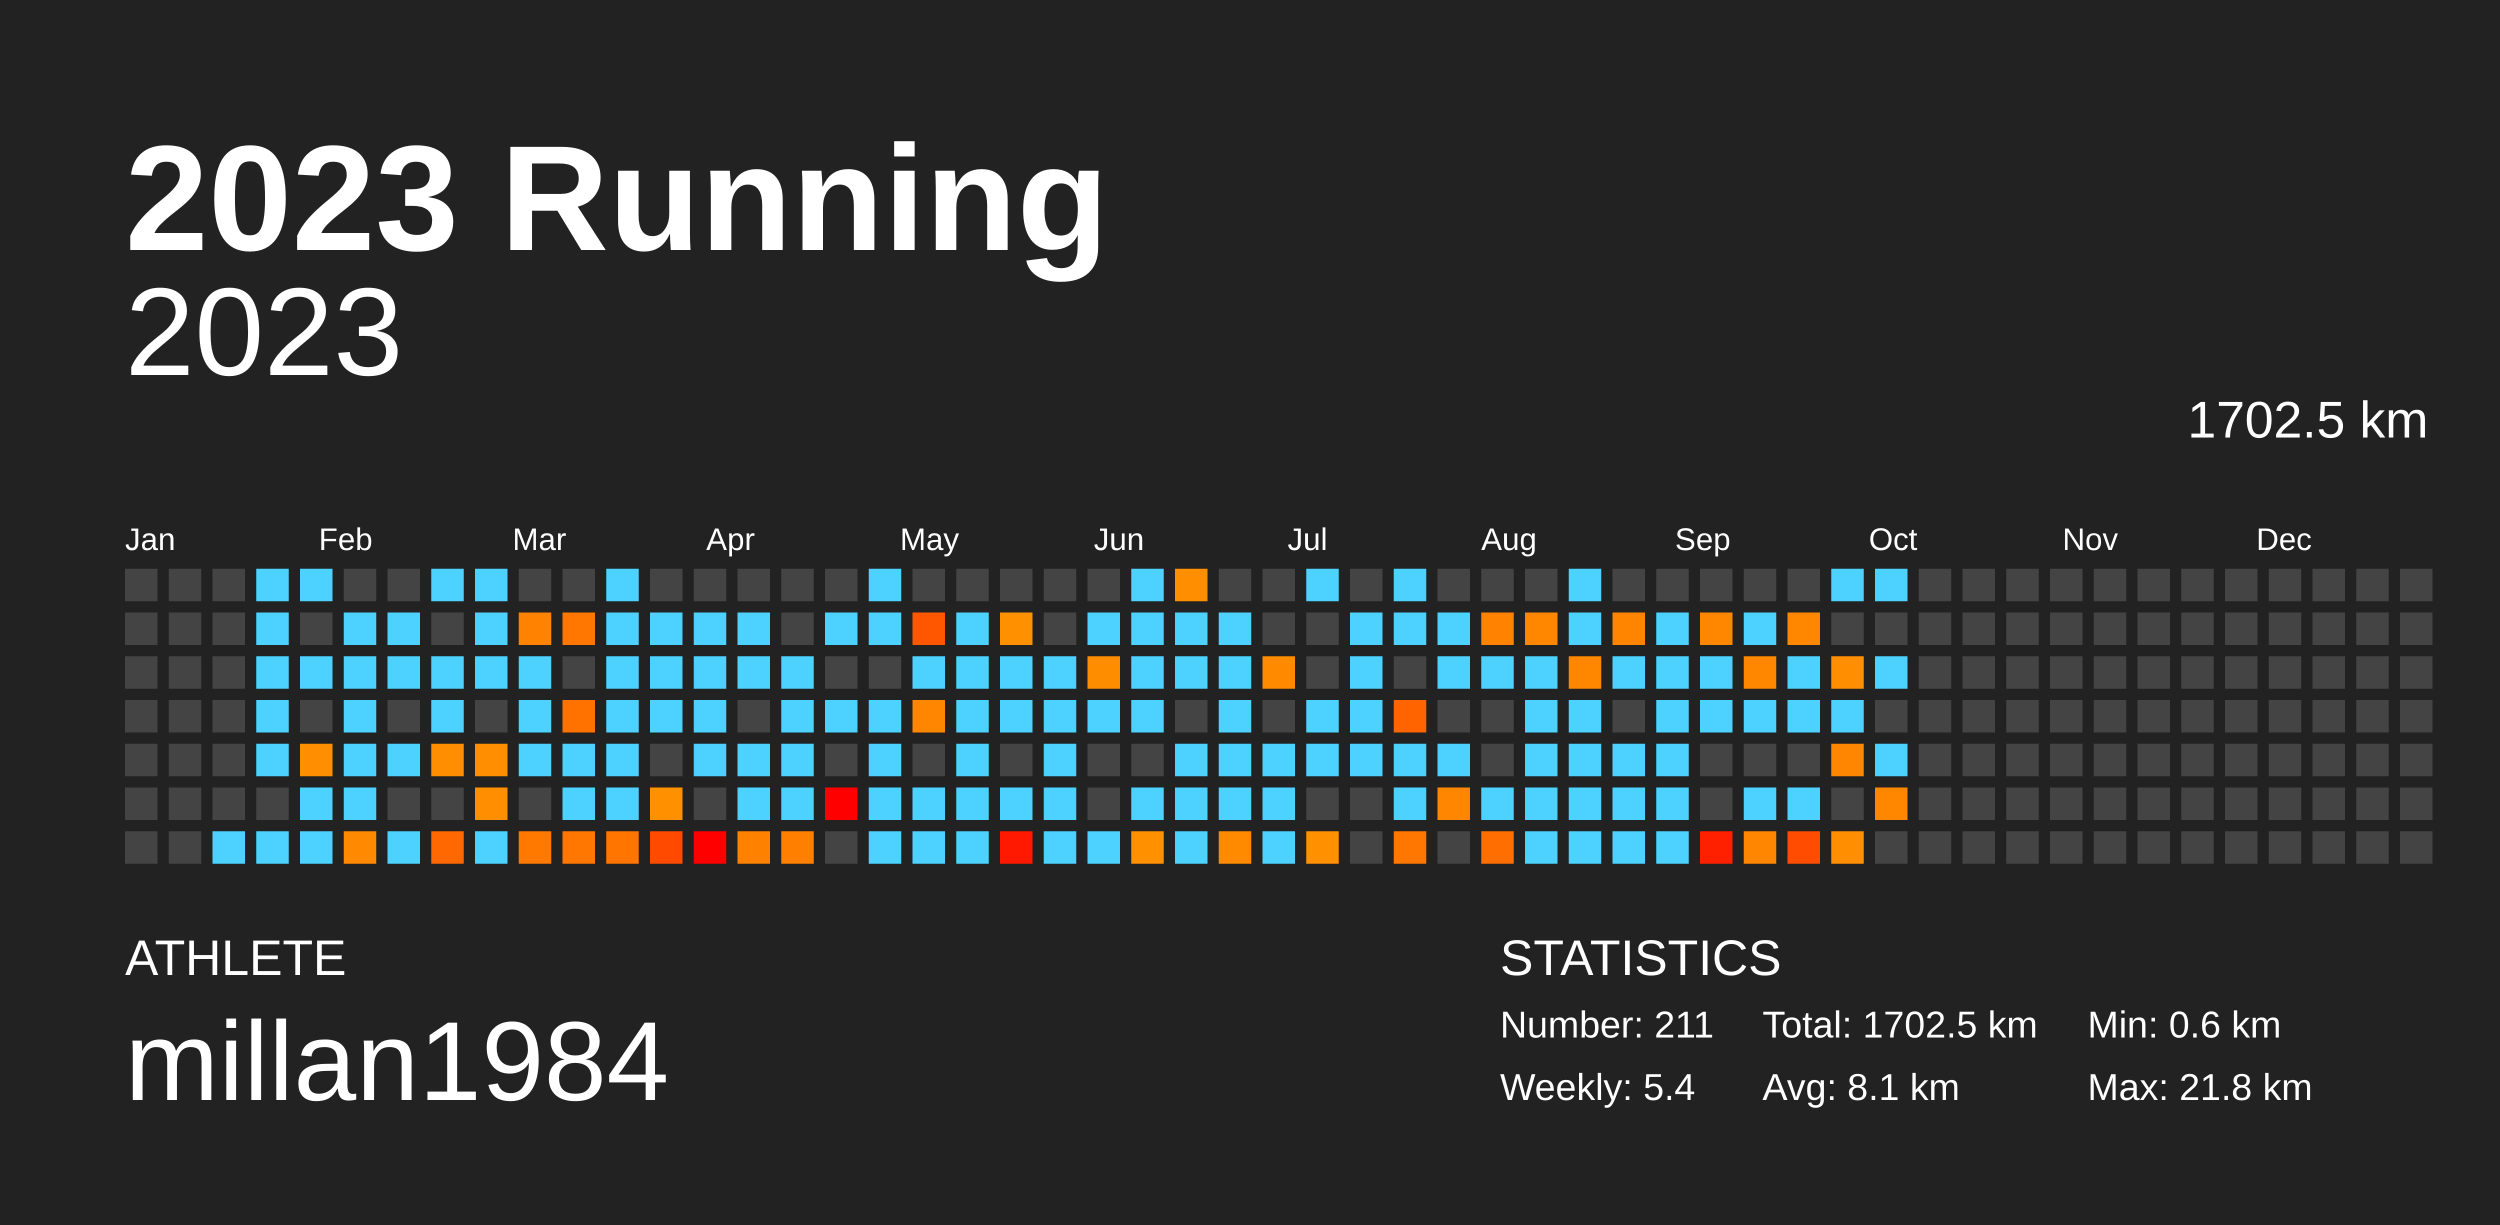
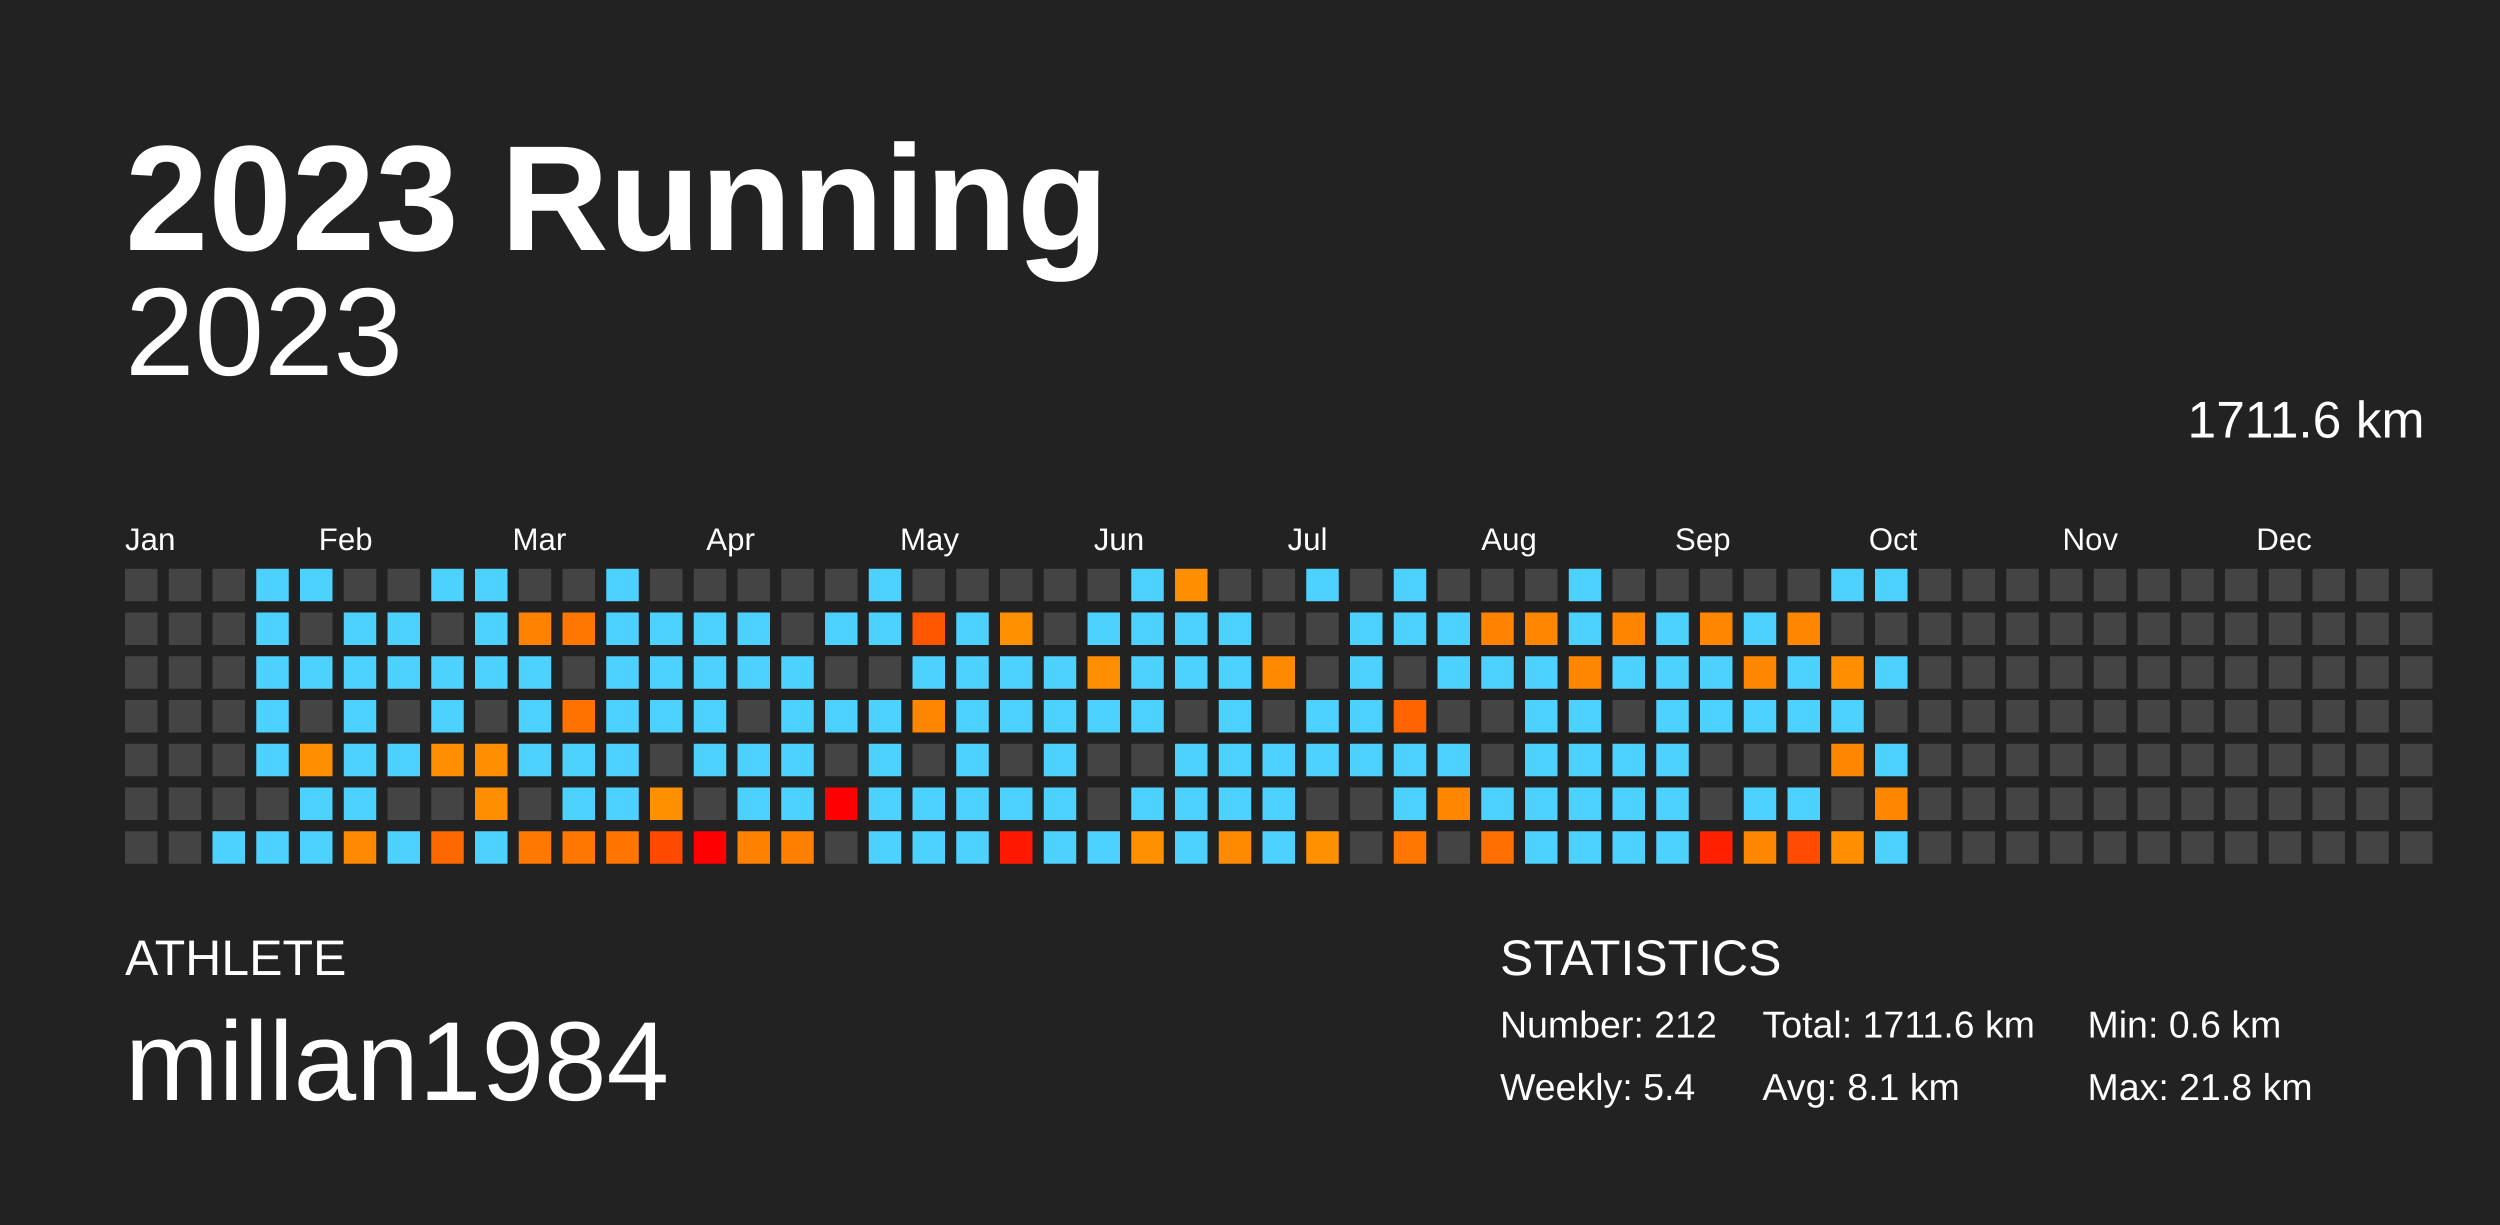
<svg xmlns="http://www.w3.org/2000/svg" baseProfile="full" height="98mm" version="1.1" viewBox="0,0,200,98" width="200mm">
  <defs />
  <rect fill="#222222" height="98" width="200" x="0" y="0" />
  <text fill="#FFFFFF" style="font-size:12px; font-family:Arial; font-weight:bold;" x="10" y="20">2023 Running</text>
  <text fill="#FFFFFF" style="font-size:4px; font-family:Arial" x="10" y="78">ATHLETE</text>
  <text fill="#FFFFFF" style="font-size:9px; font-family:Arial" x="10" y="88">millan1984</text>
  <text fill="#FFFFFF" style="font-size:4px; font-family:Arial" x="120" y="78">STATISTICS</text>
-   <text fill="#FFFFFF" style="font-size:3px; font-family:Arial" x="120" y="83">Number: 211</text>
+   <text fill="#FFFFFF" style="font-size:3px; font-family:Arial" x="120" y="83">Number: 212</text>
  <text fill="#FFFFFF" style="font-size:3px; font-family:Arial" x="120" y="88">Weekly: 5.4</text>
-   <text fill="#FFFFFF" style="font-size:3px; font-family:Arial" x="141" y="83">Total: 1702.5 km</text>
+   <text fill="#FFFFFF" style="font-size:3px; font-family:Arial" x="141" y="83">Total: 1711.6 km</text>
  <text fill="#FFFFFF" style="font-size:3px; font-family:Arial" x="141" y="88">Avg: 8.1 km</text>
  <text fill="#FFFFFF" style="font-size:3px; font-family:Arial" x="167" y="83">Min: 0.6 km</text>
  <text fill="#FFFFFF" style="font-size:3px; font-family:Arial" x="167" y="88">Max: 21.8 km</text>
  <text alignment-baseline="hanging" fill="#FFFFFF" style="font-size:10.0px; font-family:Arial;" x="10" y="30">2023</text>
-   <text alignment-baseline="hanging" fill="#FFFFFF" style="font-size:4.125px; font-family:Arial;" x="175" y="35">1702.5 km</text>
+   <text alignment-baseline="hanging" fill="#FFFFFF" style="font-size:4.125px; font-family:Arial;" x="175" y="35">1711.6 km</text>
  <text fill="#FFFFFF" style="font-size:2.5px; font-family:Arial" x="10.0" y="44">Jan</text>
  <text fill="#FFFFFF" style="font-size:2.5px; font-family:Arial" x="25.5" y="44">Feb</text>
  <text fill="#FFFFFF" style="font-size:2.5px; font-family:Arial" x="41.0" y="44">Mar</text>
  <text fill="#FFFFFF" style="font-size:2.5px; font-family:Arial" x="56.5" y="44">Apr</text>
  <text fill="#FFFFFF" style="font-size:2.5px; font-family:Arial" x="72.0" y="44">May</text>
  <text fill="#FFFFFF" style="font-size:2.5px; font-family:Arial" x="87.5" y="44">Jun</text>
  <text fill="#FFFFFF" style="font-size:2.5px; font-family:Arial" x="103.0" y="44">Jul</text>
  <text fill="#FFFFFF" style="font-size:2.5px; font-family:Arial" x="118.5" y="44">Aug</text>
  <text fill="#FFFFFF" style="font-size:2.5px; font-family:Arial" x="134.0" y="44">Sep</text>
  <text fill="#FFFFFF" style="font-size:2.5px; font-family:Arial" x="149.5" y="44">Oct</text>
  <text fill="#FFFFFF" style="font-size:2.5px; font-family:Arial" x="165.0" y="44">Nov</text>
  <text fill="#FFFFFF" style="font-size:2.5px; font-family:Arial" x="180.5" y="44">Dec</text>
  <rect fill="#444444" height="2.6" width="2.6" x="10.0" y="45.5" />
  <rect fill="#444444" height="2.6" width="2.6" x="10.0" y="49.0" />
  <rect fill="#444444" height="2.6" width="2.6" x="10.0" y="52.5" />
  <rect fill="#444444" height="2.6" width="2.6" x="10.0" y="56.0" />
  <rect fill="#444444" height="2.6" width="2.6" x="10.0" y="59.5" />
  <rect fill="#444444" height="2.6" width="2.6" x="10.0" y="63.0" />
  <rect fill="#444444" height="2.6" width="2.6" x="10.0" y="66.5" />
  <rect fill="#444444" height="2.6" width="2.6" x="13.5" y="45.5" />
  <rect fill="#444444" height="2.6" width="2.6" x="13.5" y="49.0" />
  <rect fill="#444444" height="2.6" width="2.6" x="13.5" y="52.5" />
  <rect fill="#444444" height="2.6" width="2.6" x="13.5" y="56.0" />
  <rect fill="#444444" height="2.6" width="2.6" x="13.5" y="59.5" />
  <rect fill="#444444" height="2.6" width="2.6" x="13.5" y="63.0" />
  <rect fill="#444444" height="2.6" width="2.6" x="13.5" y="66.5" />
  <rect fill="#444444" height="2.6" width="2.6" x="17.0" y="45.5" />
  <rect fill="#444444" height="2.6" width="2.6" x="17.0" y="49.0" />
  <rect fill="#444444" height="2.6" width="2.6" x="17.0" y="52.5" />
  <rect fill="#444444" height="2.6" width="2.6" x="17.0" y="56.0" />
  <rect fill="#444444" height="2.6" width="2.6" x="17.0" y="59.5" />
  <rect fill="#444444" height="2.6" width="2.6" x="17.0" y="63.0" />
  <rect fill="#4dd2ff" height="2.6" width="2.6" x="17.0" y="66.5" />
  <rect fill="#4dd2ff" height="2.6" width="2.6" x="20.5" y="45.5" />
  <rect fill="#4dd2ff" height="2.6" width="2.6" x="20.5" y="49.0" />
  <rect fill="#4dd2ff" height="2.6" width="2.6" x="20.5" y="52.5" />
  <rect fill="#4dd2ff" height="2.6" width="2.6" x="20.5" y="56.0" />
  <rect fill="#4dd2ff" height="2.6" width="2.6" x="20.5" y="59.5" />
  <rect fill="#444444" height="2.6" width="2.6" x="20.5" y="63.0" />
  <rect fill="#4dd2ff" height="2.6" width="2.6" x="20.5" y="66.5" />
  <rect fill="#4dd2ff" height="2.6" width="2.6" x="24.0" y="45.5" />
  <rect fill="#444444" height="2.6" width="2.6" x="24.0" y="49.0" />
  <rect fill="#4dd2ff" height="2.6" width="2.6" x="24.0" y="52.5" />
  <rect fill="#444444" height="2.6" width="2.6" x="24.0" y="56.0" />
  <rect fill="#ff8f00" height="2.6" width="2.6" x="24.0" y="59.5" />
  <rect fill="#4dd2ff" height="2.6" width="2.6" x="24.0" y="63.0" />
  <rect fill="#4dd2ff" height="2.6" width="2.6" x="24.0" y="66.5" />
  <rect fill="#444444" height="2.6" width="2.6" x="27.5" y="45.5" />
  <rect fill="#4dd2ff" height="2.6" width="2.6" x="27.5" y="49.0" />
  <rect fill="#4dd2ff" height="2.6" width="2.6" x="27.5" y="52.5" />
  <rect fill="#4dd2ff" height="2.6" width="2.6" x="27.5" y="56.0" />
  <rect fill="#4dd2ff" height="2.6" width="2.6" x="27.5" y="59.5" />
  <rect fill="#4dd2ff" height="2.6" width="2.6" x="27.5" y="63.0" />
  <rect fill="#ff8900" height="2.6" width="2.6" x="27.5" y="66.5" />
  <rect fill="#444444" height="2.6" width="2.6" x="31.0" y="45.5" />
  <rect fill="#4dd2ff" height="2.6" width="2.6" x="31.0" y="49.0" />
  <rect fill="#4dd2ff" height="2.6" width="2.6" x="31.0" y="52.5" />
  <rect fill="#444444" height="2.6" width="2.6" x="31.0" y="56.0" />
  <rect fill="#4dd2ff" height="2.6" width="2.6" x="31.0" y="59.5" />
  <rect fill="#444444" height="2.6" width="2.6" x="31.0" y="63.0" />
  <rect fill="#4dd2ff" height="2.6" width="2.6" x="31.0" y="66.5" />
  <rect fill="#4dd2ff" height="2.6" width="2.6" x="34.5" y="45.5" />
  <rect fill="#444444" height="2.6" width="2.6" x="34.5" y="49.0" />
  <rect fill="#4dd2ff" height="2.6" width="2.6" x="34.5" y="52.5" />
  <rect fill="#4dd2ff" height="2.6" width="2.6" x="34.5" y="56.0" />
  <rect fill="#ff8e00" height="2.6" width="2.6" x="34.5" y="59.5" />
  <rect fill="#444444" height="2.6" width="2.6" x="34.5" y="63.0" />
  <rect fill="#ff6700" height="2.6" width="2.6" x="34.5" y="66.5" />
  <rect fill="#4dd2ff" height="2.6" width="2.6" x="38.0" y="45.5" />
  <rect fill="#4dd2ff" height="2.6" width="2.6" x="38.0" y="49.0" />
  <rect fill="#4dd2ff" height="2.6" width="2.6" x="38.0" y="52.5" />
  <rect fill="#444444" height="2.6" width="2.6" x="38.0" y="56.0" />
  <rect fill="#ff8f00" height="2.6" width="2.6" x="38.0" y="59.5" />
  <rect fill="#ff8f00" height="2.6" width="2.6" x="38.0" y="63.0" />
  <rect fill="#4dd2ff" height="2.6" width="2.6" x="38.0" y="66.5" />
  <rect fill="#444444" height="2.6" width="2.6" x="41.5" y="45.5" />
  <rect fill="#ff8200" height="2.6" width="2.6" x="41.5" y="49.0" />
  <rect fill="#4dd2ff" height="2.6" width="2.6" x="41.5" y="52.5" />
  <rect fill="#4dd2ff" height="2.6" width="2.6" x="41.5" y="56.0" />
  <rect fill="#4dd2ff" height="2.6" width="2.6" x="41.5" y="59.5" />
  <rect fill="#444444" height="2.6" width="2.6" x="41.5" y="63.0" />
  <rect fill="#ff7800" height="2.6" width="2.6" x="41.5" y="66.5" />
  <rect fill="#444444" height="2.6" width="2.6" x="45.0" y="45.5" />
  <rect fill="#ff7700" height="2.6" width="2.6" x="45.0" y="49.0" />
  <rect fill="#444444" height="2.6" width="2.6" x="45.0" y="52.5" />
  <rect fill="#ff7200" height="2.6" width="2.6" x="45.0" y="56.0" />
  <rect fill="#4dd2ff" height="2.6" width="2.6" x="45.0" y="59.5" />
  <rect fill="#4dd2ff" height="2.6" width="2.6" x="45.0" y="63.0" />
  <rect fill="#ff7700" height="2.6" width="2.6" x="45.0" y="66.5" />
  <rect fill="#4dd2ff" height="2.6" width="2.6" x="48.5" y="45.5" />
  <rect fill="#4dd2ff" height="2.6" width="2.6" x="48.5" y="49.0" />
  <rect fill="#4dd2ff" height="2.6" width="2.6" x="48.5" y="52.5" />
  <rect fill="#4dd2ff" height="2.6" width="2.6" x="48.5" y="56.0" />
  <rect fill="#4dd2ff" height="2.6" width="2.6" x="48.5" y="59.5" />
  <rect fill="#4dd2ff" height="2.6" width="2.6" x="48.5" y="63.0" />
  <rect fill="#ff7500" height="2.6" width="2.6" x="48.5" y="66.5" />
  <rect fill="#444444" height="2.6" width="2.6" x="52.0" y="45.5" />
  <rect fill="#4dd2ff" height="2.6" width="2.6" x="52.0" y="49.0" />
  <rect fill="#4dd2ff" height="2.6" width="2.6" x="52.0" y="52.5" />
  <rect fill="#4dd2ff" height="2.6" width="2.6" x="52.0" y="56.0" />
  <rect fill="#444444" height="2.6" width="2.6" x="52.0" y="59.5" />
  <rect fill="#ff9000" height="2.6" width="2.6" x="52.0" y="63.0" />
  <rect fill="#ff4a00" height="2.6" width="2.6" x="52.0" y="66.5" />
  <rect fill="#444444" height="2.6" width="2.6" x="55.5" y="45.5" />
  <rect fill="#4dd2ff" height="2.6" width="2.6" x="55.5" y="49.0" />
  <rect fill="#4dd2ff" height="2.6" width="2.6" x="55.5" y="52.5" />
  <rect fill="#4dd2ff" height="2.6" width="2.6" x="55.5" y="56.0" />
  <rect fill="#4dd2ff" height="2.6" width="2.6" x="55.5" y="59.5" />
  <rect fill="#444444" height="2.6" width="2.6" x="55.5" y="63.0" />
  <rect fill="red" height="2.6" width="2.6" x="55.5" y="66.5" />
  <rect fill="#444444" height="2.6" width="2.6" x="59.0" y="45.5" />
  <rect fill="#4dd2ff" height="2.6" width="2.6" x="59.0" y="49.0" />
  <rect fill="#4dd2ff" height="2.6" width="2.6" x="59.0" y="52.5" />
  <rect fill="#444444" height="2.6" width="2.6" x="59.0" y="56.0" />
  <rect fill="#4dd2ff" height="2.6" width="2.6" x="59.0" y="59.5" />
  <rect fill="#4dd2ff" height="2.6" width="2.6" x="59.0" y="63.0" />
  <rect fill="#ff8100" height="2.6" width="2.6" x="59.0" y="66.5" />
  <rect fill="#444444" height="2.6" width="2.6" x="62.5" y="45.5" />
  <rect fill="#444444" height="2.6" width="2.6" x="62.5" y="49.0" />
  <rect fill="#4dd2ff" height="2.6" width="2.6" x="62.5" y="52.5" />
  <rect fill="#4dd2ff" height="2.6" width="2.6" x="62.5" y="56.0" />
  <rect fill="#4dd2ff" height="2.6" width="2.6" x="62.5" y="59.5" />
  <rect fill="#4dd2ff" height="2.6" width="2.6" x="62.5" y="63.0" />
  <rect fill="#ff7f00" height="2.6" width="2.6" x="62.5" y="66.5" />
  <rect fill="#444444" height="2.6" width="2.6" x="66.0" y="45.5" />
  <rect fill="#4dd2ff" height="2.6" width="2.6" x="66.0" y="49.0" />
  <rect fill="#444444" height="2.6" width="2.6" x="66.0" y="52.5" />
  <rect fill="#4dd2ff" height="2.6" width="2.6" x="66.0" y="56.0" />
  <rect fill="#444444" height="2.6" width="2.6" x="66.0" y="59.5" />
  <rect fill="red" height="2.6" width="2.6" x="66.0" y="63.0" />
  <rect fill="#444444" height="2.6" width="2.6" x="66.0" y="66.5" />
  <rect fill="#4dd2ff" height="2.6" width="2.6" x="69.5" y="45.5" />
  <rect fill="#4dd2ff" height="2.6" width="2.6" x="69.5" y="49.0" />
  <rect fill="#444444" height="2.6" width="2.6" x="69.5" y="52.5" />
  <rect fill="#4dd2ff" height="2.6" width="2.6" x="69.5" y="56.0" />
  <rect fill="#4dd2ff" height="2.6" width="2.6" x="69.5" y="59.5" />
  <rect fill="#4dd2ff" height="2.6" width="2.6" x="69.5" y="63.0" />
  <rect fill="#4dd2ff" height="2.6" width="2.6" x="69.5" y="66.5" />
  <rect fill="#444444" height="2.6" width="2.6" x="73.0" y="45.5" />
  <rect fill="#ff5700" height="2.6" width="2.6" x="73.0" y="49.0" />
  <rect fill="#4dd2ff" height="2.6" width="2.6" x="73.0" y="52.5" />
  <rect fill="#ff8600" height="2.6" width="2.6" x="73.0" y="56.0" />
  <rect fill="#444444" height="2.6" width="2.6" x="73.0" y="59.5" />
  <rect fill="#4dd2ff" height="2.6" width="2.6" x="73.0" y="63.0" />
  <rect fill="#4dd2ff" height="2.6" width="2.6" x="73.0" y="66.5" />
  <rect fill="#444444" height="2.6" width="2.6" x="76.5" y="45.5" />
  <rect fill="#4dd2ff" height="2.6" width="2.6" x="76.5" y="49.0" />
  <rect fill="#4dd2ff" height="2.6" width="2.6" x="76.5" y="52.5" />
  <rect fill="#4dd2ff" height="2.6" width="2.6" x="76.5" y="56.0" />
  <rect fill="#4dd2ff" height="2.6" width="2.6" x="76.5" y="59.5" />
  <rect fill="#4dd2ff" height="2.6" width="2.6" x="76.5" y="63.0" />
  <rect fill="#4dd2ff" height="2.6" width="2.6" x="76.5" y="66.5" />
  <rect fill="#444444" height="2.6" width="2.6" x="80.0" y="45.5" />
  <rect fill="#ff9000" height="2.6" width="2.6" x="80.0" y="49.0" />
  <rect fill="#4dd2ff" height="2.6" width="2.6" x="80.0" y="52.5" />
  <rect fill="#4dd2ff" height="2.6" width="2.6" x="80.0" y="56.0" />
  <rect fill="#444444" height="2.6" width="2.6" x="80.0" y="59.5" />
  <rect fill="#4dd2ff" height="2.6" width="2.6" x="80.0" y="63.0" />
  <rect fill="#ff1900" height="2.6" width="2.6" x="80.0" y="66.5" />
  <rect fill="#444444" height="2.6" width="2.6" x="83.5" y="45.5" />
  <rect fill="#444444" height="2.6" width="2.6" x="83.5" y="49.0" />
  <rect fill="#4dd2ff" height="2.6" width="2.6" x="83.5" y="52.5" />
  <rect fill="#4dd2ff" height="2.6" width="2.6" x="83.5" y="56.0" />
  <rect fill="#4dd2ff" height="2.6" width="2.6" x="83.5" y="59.5" />
  <rect fill="#4dd2ff" height="2.6" width="2.6" x="83.5" y="63.0" />
  <rect fill="#4dd2ff" height="2.6" width="2.6" x="83.5" y="66.5" />
  <rect fill="#444444" height="2.6" width="2.6" x="87.0" y="45.5" />
  <rect fill="#4dd2ff" height="2.6" width="2.6" x="87.0" y="49.0" />
  <rect fill="#ff8d00" height="2.6" width="2.6" x="87.0" y="52.5" />
  <rect fill="#4dd2ff" height="2.6" width="2.6" x="87.0" y="56.0" />
  <rect fill="#444444" height="2.6" width="2.6" x="87.0" y="59.5" />
  <rect fill="#444444" height="2.6" width="2.6" x="87.0" y="63.0" />
  <rect fill="#4dd2ff" height="2.6" width="2.6" x="87.0" y="66.5" />
  <rect fill="#4dd2ff" height="2.6" width="2.6" x="90.5" y="45.5" />
  <rect fill="#4dd2ff" height="2.6" width="2.6" x="90.5" y="49.0" />
  <rect fill="#4dd2ff" height="2.6" width="2.6" x="90.5" y="52.5" />
  <rect fill="#4dd2ff" height="2.6" width="2.6" x="90.5" y="56.0" />
  <rect fill="#444444" height="2.6" width="2.6" x="90.5" y="59.5" />
  <rect fill="#4dd2ff" height="2.6" width="2.6" x="90.5" y="63.0" />
  <rect fill="#ff9000" height="2.6" width="2.6" x="90.5" y="66.5" />
  <rect fill="#ff8e00" height="2.6" width="2.6" x="94.0" y="45.5" />
  <rect fill="#4dd2ff" height="2.6" width="2.6" x="94.0" y="49.0" />
  <rect fill="#4dd2ff" height="2.6" width="2.6" x="94.0" y="52.5" />
  <rect fill="#444444" height="2.6" width="2.6" x="94.0" y="56.0" />
  <rect fill="#4dd2ff" height="2.6" width="2.6" x="94.0" y="59.5" />
  <rect fill="#4dd2ff" height="2.6" width="2.6" x="94.0" y="63.0" />
  <rect fill="#4dd2ff" height="2.6" width="2.6" x="94.0" y="66.5" />
  <rect fill="#444444" height="2.6" width="2.6" x="97.5" y="45.5" />
  <rect fill="#4dd2ff" height="2.6" width="2.6" x="97.5" y="49.0" />
  <rect fill="#4dd2ff" height="2.6" width="2.6" x="97.5" y="52.5" />
  <rect fill="#4dd2ff" height="2.6" width="2.6" x="97.5" y="56.0" />
  <rect fill="#4dd2ff" height="2.6" width="2.6" x="97.5" y="59.5" />
  <rect fill="#4dd2ff" height="2.6" width="2.6" x="97.5" y="63.0" />
  <rect fill="#ff8a00" height="2.6" width="2.6" x="97.5" y="66.5" />
  <rect fill="#444444" height="2.6" width="2.6" x="101.0" y="45.5" />
  <rect fill="#444444" height="2.6" width="2.6" x="101.0" y="49.0" />
  <rect fill="#ff8a00" height="2.6" width="2.6" x="101.0" y="52.5" />
  <rect fill="#444444" height="2.6" width="2.6" x="101.0" y="56.0" />
  <rect fill="#4dd2ff" height="2.6" width="2.6" x="101.0" y="59.5" />
  <rect fill="#4dd2ff" height="2.6" width="2.6" x="101.0" y="63.0" />
  <rect fill="#4dd2ff" height="2.6" width="2.6" x="101.0" y="66.5" />
  <rect fill="#4dd2ff" height="2.6" width="2.6" x="104.5" y="45.5" />
  <rect fill="#444444" height="2.6" width="2.6" x="104.5" y="49.0" />
  <rect fill="#444444" height="2.6" width="2.6" x="104.5" y="52.5" />
  <rect fill="#4dd2ff" height="2.6" width="2.6" x="104.5" y="56.0" />
  <rect fill="#4dd2ff" height="2.6" width="2.6" x="104.5" y="59.5" />
  <rect fill="#444444" height="2.6" width="2.6" x="104.5" y="63.0" />
  <rect fill="#ff9000" height="2.6" width="2.6" x="104.5" y="66.5" />
  <rect fill="#444444" height="2.6" width="2.6" x="108.0" y="45.5" />
  <rect fill="#4dd2ff" height="2.6" width="2.6" x="108.0" y="49.0" />
  <rect fill="#4dd2ff" height="2.6" width="2.6" x="108.0" y="52.5" />
  <rect fill="#4dd2ff" height="2.6" width="2.6" x="108.0" y="56.0" />
  <rect fill="#4dd2ff" height="2.6" width="2.6" x="108.0" y="59.5" />
  <rect fill="#444444" height="2.6" width="2.6" x="108.0" y="63.0" />
  <rect fill="#444444" height="2.6" width="2.6" x="108.0" y="66.5" />
  <rect fill="#4dd2ff" height="2.6" width="2.6" x="111.5" y="45.5" />
  <rect fill="#4dd2ff" height="2.6" width="2.6" x="111.5" y="49.0" />
  <rect fill="#444444" height="2.6" width="2.6" x="111.5" y="52.5" />
  <rect fill="#ff6400" height="2.6" width="2.6" x="111.5" y="56.0" />
  <rect fill="#4dd2ff" height="2.6" width="2.6" x="111.5" y="59.5" />
  <rect fill="#4dd2ff" height="2.6" width="2.6" x="111.5" y="63.0" />
  <rect fill="#ff7600" height="2.6" width="2.6" x="111.5" y="66.5" />
  <rect fill="#444444" height="2.6" width="2.6" x="115.0" y="45.5" />
  <rect fill="#4dd2ff" height="2.6" width="2.6" x="115.0" y="49.0" />
  <rect fill="#4dd2ff" height="2.6" width="2.6" x="115.0" y="52.5" />
  <rect fill="#444444" height="2.6" width="2.6" x="115.0" y="56.0" />
  <rect fill="#4dd2ff" height="2.6" width="2.6" x="115.0" y="59.5" />
  <rect fill="#ff8600" height="2.6" width="2.6" x="115.0" y="63.0" />
  <rect fill="#444444" height="2.6" width="2.6" x="115.0" y="66.5" />
  <rect fill="#444444" height="2.6" width="2.6" x="118.5" y="45.5" />
  <rect fill="#ff8300" height="2.6" width="2.6" x="118.5" y="49.0" />
  <rect fill="#4dd2ff" height="2.6" width="2.6" x="118.5" y="52.5" />
  <rect fill="#444444" height="2.6" width="2.6" x="118.5" y="56.0" />
  <rect fill="#444444" height="2.6" width="2.6" x="118.5" y="59.5" />
  <rect fill="#4dd2ff" height="2.6" width="2.6" x="118.5" y="63.0" />
  <rect fill="#ff6e00" height="2.6" width="2.6" x="118.5" y="66.5" />
  <rect fill="#444444" height="2.6" width="2.6" x="122.0" y="45.5" />
  <rect fill="#ff8700" height="2.6" width="2.6" x="122.0" y="49.0" />
  <rect fill="#4dd2ff" height="2.6" width="2.6" x="122.0" y="52.5" />
  <rect fill="#4dd2ff" height="2.6" width="2.6" x="122.0" y="56.0" />
  <rect fill="#4dd2ff" height="2.6" width="2.6" x="122.0" y="59.5" />
  <rect fill="#4dd2ff" height="2.6" width="2.6" x="122.0" y="63.0" />
  <rect fill="#4dd2ff" height="2.6" width="2.6" x="122.0" y="66.5" />
  <rect fill="#4dd2ff" height="2.6" width="2.6" x="125.5" y="45.5" />
  <rect fill="#4dd2ff" height="2.6" width="2.6" x="125.5" y="49.0" />
  <rect fill="#ff8700" height="2.6" width="2.6" x="125.5" y="52.5" />
  <rect fill="#4dd2ff" height="2.6" width="2.6" x="125.5" y="56.0" />
  <rect fill="#4dd2ff" height="2.6" width="2.6" x="125.5" y="59.5" />
  <rect fill="#4dd2ff" height="2.6" width="2.6" x="125.5" y="63.0" />
  <rect fill="#4dd2ff" height="2.6" width="2.6" x="125.5" y="66.5" />
  <rect fill="#444444" height="2.6" width="2.6" x="129.0" y="45.5" />
  <rect fill="#ff8500" height="2.6" width="2.6" x="129.0" y="49.0" />
  <rect fill="#4dd2ff" height="2.6" width="2.6" x="129.0" y="52.5" />
  <rect fill="#444444" height="2.6" width="2.6" x="129.0" y="56.0" />
  <rect fill="#4dd2ff" height="2.6" width="2.6" x="129.0" y="59.5" />
  <rect fill="#4dd2ff" height="2.6" width="2.6" x="129.0" y="63.0" />
  <rect fill="#4dd2ff" height="2.6" width="2.6" x="129.0" y="66.5" />
  <rect fill="#444444" height="2.6" width="2.6" x="132.5" y="45.5" />
  <rect fill="#4dd2ff" height="2.6" width="2.6" x="132.5" y="49.0" />
  <rect fill="#4dd2ff" height="2.6" width="2.6" x="132.5" y="52.5" />
  <rect fill="#4dd2ff" height="2.6" width="2.6" x="132.5" y="56.0" />
  <rect fill="#4dd2ff" height="2.6" width="2.6" x="132.5" y="59.5" />
  <rect fill="#4dd2ff" height="2.6" width="2.6" x="132.5" y="63.0" />
  <rect fill="#4dd2ff" height="2.6" width="2.6" x="132.5" y="66.5" />
  <rect fill="#444444" height="2.6" width="2.6" x="136.0" y="45.5" />
  <rect fill="#ff8700" height="2.6" width="2.6" x="136.0" y="49.0" />
  <rect fill="#4dd2ff" height="2.6" width="2.6" x="136.0" y="52.5" />
  <rect fill="#4dd2ff" height="2.6" width="2.6" x="136.0" y="56.0" />
  <rect fill="#444444" height="2.6" width="2.6" x="136.0" y="59.5" />
  <rect fill="#444444" height="2.6" width="2.6" x="136.0" y="63.0" />
  <rect fill="#ff2000" height="2.6" width="2.6" x="136.0" y="66.5" />
  <rect fill="#444444" height="2.6" width="2.6" x="139.5" y="45.5" />
  <rect fill="#4dd2ff" height="2.6" width="2.6" x="139.5" y="49.0" />
  <rect fill="#ff8700" height="2.6" width="2.6" x="139.5" y="52.5" />
  <rect fill="#4dd2ff" height="2.6" width="2.6" x="139.5" y="56.0" />
  <rect fill="#444444" height="2.6" width="2.6" x="139.5" y="59.5" />
  <rect fill="#4dd2ff" height="2.6" width="2.6" x="139.5" y="63.0" />
  <rect fill="#ff8600" height="2.6" width="2.6" x="139.5" y="66.5" />
  <rect fill="#444444" height="2.6" width="2.6" x="143.0" y="45.5" />
  <rect fill="#ff8700" height="2.6" width="2.6" x="143.0" y="49.0" />
  <rect fill="#4dd2ff" height="2.6" width="2.6" x="143.0" y="52.5" />
  <rect fill="#4dd2ff" height="2.6" width="2.6" x="143.0" y="56.0" />
  <rect fill="#444444" height="2.6" width="2.6" x="143.0" y="59.5" />
  <rect fill="#4dd2ff" height="2.6" width="2.6" x="143.0" y="63.0" />
  <rect fill="#ff4c00" height="2.6" width="2.6" x="143.0" y="66.5" />
  <rect fill="#4dd2ff" height="2.6" width="2.6" x="146.5" y="45.5" />
  <rect fill="#444444" height="2.6" width="2.6" x="146.5" y="49.0" />
  <rect fill="#ff8f00" height="2.6" width="2.6" x="146.5" y="52.5" />
  <rect fill="#4dd2ff" height="2.6" width="2.6" x="146.5" y="56.0" />
  <rect fill="#ff8600" height="2.6" width="2.6" x="146.5" y="59.5" />
  <rect fill="#444444" height="2.6" width="2.6" x="146.5" y="63.0" />
  <rect fill="#ff8f00" height="2.6" width="2.6" x="146.5" y="66.5" />
  <rect fill="#4dd2ff" height="2.6" width="2.6" x="150.0" y="45.5" />
  <rect fill="#444444" height="2.6" width="2.6" x="150.0" y="49.0" />
  <rect fill="#4dd2ff" height="2.6" width="2.6" x="150.0" y="52.5" />
  <rect fill="#444444" height="2.6" width="2.6" x="150.0" y="56.0" />
  <rect fill="#4dd2ff" height="2.6" width="2.6" x="150.0" y="59.5" />
  <rect fill="#ff8700" height="2.6" width="2.6" x="150.0" y="63.0" />
-   <rect fill="#444444" height="2.6" width="2.6" x="150.0" y="66.5" />
+   <rect fill="#4dd2ff" height="2.6" width="2.6" x="150.0" y="66.5" />
  <rect fill="#444444" height="2.6" width="2.6" x="153.5" y="45.5" />
  <rect fill="#444444" height="2.6" width="2.6" x="153.5" y="49.0" />
  <rect fill="#444444" height="2.6" width="2.6" x="153.5" y="52.5" />
  <rect fill="#444444" height="2.6" width="2.6" x="153.5" y="56.0" />
  <rect fill="#444444" height="2.6" width="2.6" x="153.5" y="59.5" />
  <rect fill="#444444" height="2.6" width="2.6" x="153.5" y="63.0" />
  <rect fill="#444444" height="2.6" width="2.6" x="153.5" y="66.5" />
  <rect fill="#444444" height="2.6" width="2.6" x="157.0" y="45.5" />
  <rect fill="#444444" height="2.6" width="2.6" x="157.0" y="49.0" />
  <rect fill="#444444" height="2.6" width="2.6" x="157.0" y="52.5" />
  <rect fill="#444444" height="2.6" width="2.6" x="157.0" y="56.0" />
  <rect fill="#444444" height="2.6" width="2.6" x="157.0" y="59.5" />
  <rect fill="#444444" height="2.6" width="2.6" x="157.0" y="63.0" />
  <rect fill="#444444" height="2.6" width="2.6" x="157.0" y="66.5" />
  <rect fill="#444444" height="2.6" width="2.6" x="160.5" y="45.5" />
  <rect fill="#444444" height="2.6" width="2.6" x="160.5" y="49.0" />
  <rect fill="#444444" height="2.6" width="2.6" x="160.5" y="52.5" />
  <rect fill="#444444" height="2.6" width="2.6" x="160.5" y="56.0" />
  <rect fill="#444444" height="2.6" width="2.6" x="160.5" y="59.5" />
  <rect fill="#444444" height="2.6" width="2.6" x="160.5" y="63.0" />
  <rect fill="#444444" height="2.6" width="2.6" x="160.5" y="66.5" />
  <rect fill="#444444" height="2.6" width="2.6" x="164.0" y="45.5" />
  <rect fill="#444444" height="2.6" width="2.6" x="164.0" y="49.0" />
  <rect fill="#444444" height="2.6" width="2.6" x="164.0" y="52.5" />
  <rect fill="#444444" height="2.6" width="2.6" x="164.0" y="56.0" />
  <rect fill="#444444" height="2.6" width="2.6" x="164.0" y="59.5" />
  <rect fill="#444444" height="2.6" width="2.6" x="164.0" y="63.0" />
  <rect fill="#444444" height="2.6" width="2.6" x="164.0" y="66.5" />
  <rect fill="#444444" height="2.6" width="2.6" x="167.5" y="45.5" />
  <rect fill="#444444" height="2.6" width="2.6" x="167.5" y="49.0" />
  <rect fill="#444444" height="2.6" width="2.6" x="167.5" y="52.5" />
  <rect fill="#444444" height="2.6" width="2.6" x="167.5" y="56.0" />
  <rect fill="#444444" height="2.6" width="2.6" x="167.5" y="59.5" />
  <rect fill="#444444" height="2.6" width="2.6" x="167.5" y="63.0" />
  <rect fill="#444444" height="2.6" width="2.6" x="167.5" y="66.5" />
  <rect fill="#444444" height="2.6" width="2.6" x="171.0" y="45.5" />
  <rect fill="#444444" height="2.6" width="2.6" x="171.0" y="49.0" />
  <rect fill="#444444" height="2.6" width="2.6" x="171.0" y="52.5" />
  <rect fill="#444444" height="2.6" width="2.6" x="171.0" y="56.0" />
  <rect fill="#444444" height="2.6" width="2.6" x="171.0" y="59.5" />
  <rect fill="#444444" height="2.6" width="2.6" x="171.0" y="63.0" />
  <rect fill="#444444" height="2.6" width="2.6" x="171.0" y="66.5" />
  <rect fill="#444444" height="2.6" width="2.6" x="174.5" y="45.5" />
  <rect fill="#444444" height="2.6" width="2.6" x="174.5" y="49.0" />
  <rect fill="#444444" height="2.6" width="2.6" x="174.5" y="52.5" />
  <rect fill="#444444" height="2.6" width="2.6" x="174.5" y="56.0" />
  <rect fill="#444444" height="2.6" width="2.6" x="174.5" y="59.5" />
  <rect fill="#444444" height="2.6" width="2.6" x="174.5" y="63.0" />
  <rect fill="#444444" height="2.6" width="2.6" x="174.5" y="66.5" />
  <rect fill="#444444" height="2.6" width="2.6" x="178.0" y="45.5" />
  <rect fill="#444444" height="2.6" width="2.6" x="178.0" y="49.0" />
  <rect fill="#444444" height="2.6" width="2.6" x="178.0" y="52.5" />
  <rect fill="#444444" height="2.6" width="2.6" x="178.0" y="56.0" />
  <rect fill="#444444" height="2.6" width="2.6" x="178.0" y="59.5" />
  <rect fill="#444444" height="2.6" width="2.6" x="178.0" y="63.0" />
  <rect fill="#444444" height="2.6" width="2.6" x="178.0" y="66.5" />
  <rect fill="#444444" height="2.6" width="2.6" x="181.5" y="45.5" />
  <rect fill="#444444" height="2.6" width="2.6" x="181.5" y="49.0" />
  <rect fill="#444444" height="2.6" width="2.6" x="181.5" y="52.5" />
  <rect fill="#444444" height="2.6" width="2.6" x="181.5" y="56.0" />
  <rect fill="#444444" height="2.6" width="2.6" x="181.5" y="59.5" />
  <rect fill="#444444" height="2.6" width="2.6" x="181.5" y="63.0" />
  <rect fill="#444444" height="2.6" width="2.6" x="181.5" y="66.5" />
  <rect fill="#444444" height="2.6" width="2.6" x="185.0" y="45.5" />
  <rect fill="#444444" height="2.6" width="2.6" x="185.0" y="49.0" />
  <rect fill="#444444" height="2.6" width="2.6" x="185.0" y="52.5" />
  <rect fill="#444444" height="2.6" width="2.6" x="185.0" y="56.0" />
  <rect fill="#444444" height="2.6" width="2.6" x="185.0" y="59.5" />
  <rect fill="#444444" height="2.6" width="2.6" x="185.0" y="63.0" />
  <rect fill="#444444" height="2.6" width="2.6" x="185.0" y="66.5" />
  <rect fill="#444444" height="2.6" width="2.6" x="188.5" y="45.5" />
  <rect fill="#444444" height="2.6" width="2.6" x="188.5" y="49.0" />
  <rect fill="#444444" height="2.6" width="2.6" x="188.5" y="52.5" />
  <rect fill="#444444" height="2.6" width="2.6" x="188.5" y="56.0" />
  <rect fill="#444444" height="2.6" width="2.6" x="188.5" y="59.5" />
  <rect fill="#444444" height="2.6" width="2.6" x="188.5" y="63.0" />
  <rect fill="#444444" height="2.6" width="2.6" x="188.5" y="66.5" />
  <rect fill="#444444" height="2.6" width="2.6" x="192.0" y="45.5" />
  <rect fill="#444444" height="2.6" width="2.6" x="192.0" y="49.0" />
  <rect fill="#444444" height="2.6" width="2.6" x="192.0" y="52.5" />
  <rect fill="#444444" height="2.6" width="2.6" x="192.0" y="56.0" />
  <rect fill="#444444" height="2.6" width="2.6" x="192.0" y="59.5" />
  <rect fill="#444444" height="2.6" width="2.6" x="192.0" y="63.0" />
  <rect fill="#444444" height="2.6" width="2.6" x="192.0" y="66.5" />
</svg>
